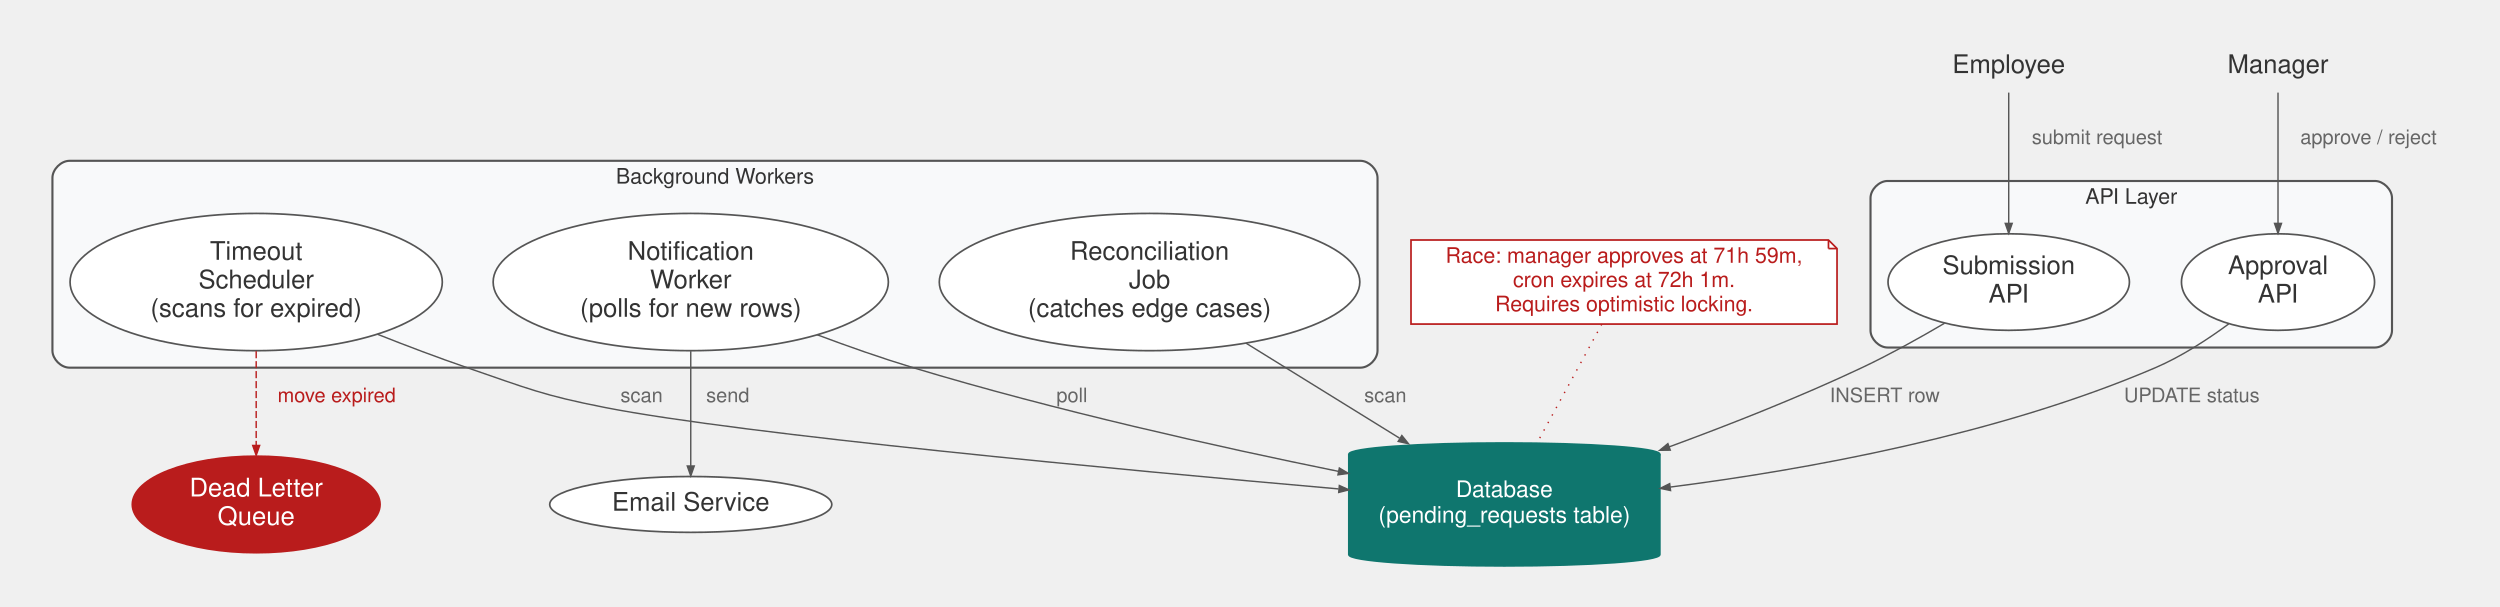
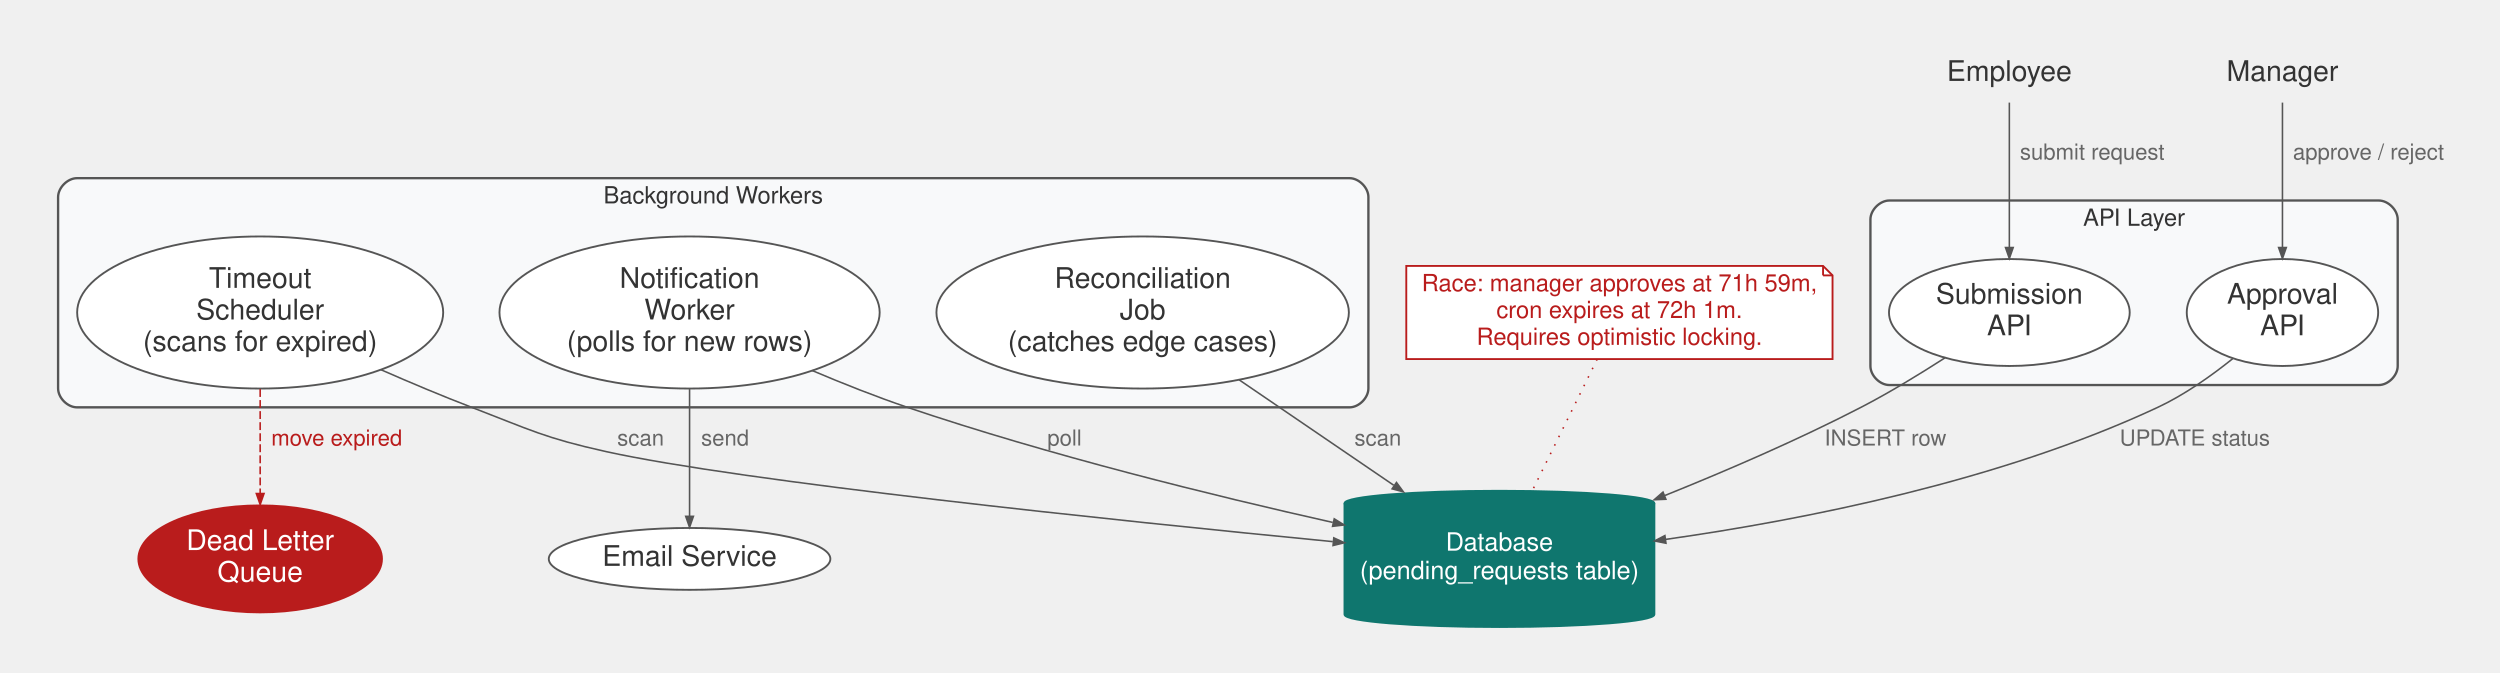
- <svg xmlns="http://www.w3.org/2000/svg" width="1755pt" height="426pt" viewBox="0.00 0.00 1754.60 425.77">
+ <svg xmlns="http://www.w3.org/2000/svg" width="1584pt" height="426pt" viewBox="0.00 0.00 1583.60 425.77">
  <g id="graph0" class="graph" transform="scale(1 1) rotate(0) translate(28.8 396.97)">
    <g id="clust1" class="cluster">
-       <path fill="#f8f9fa" stroke="#555555" stroke-width="1.5" d="M1296,-153.14C1296,-153.14 1638,-153.14 1638,-153.14 1644,-153.14 1650,-159.14 1650,-165.14 1650,-165.14 1650,-258.02 1650,-258.02 1650,-264.02 1644,-270.02 1638,-270.02 1638,-270.02 1296,-270.02 1296,-270.02 1290,-270.02 1284,-264.02 1284,-258.02 1284,-258.02 1284,-165.14 1284,-165.14 1284,-159.14 1290,-153.14 1296,-153.14" />
-       <text text-anchor="middle" x="1467" y="-254.02" font-family="Helvetica,sans-Serif" font-size="15.00" fill="#333333">API Layer</text>
+       <path fill="#f8f9fa" stroke="#555555" stroke-width="1.5" d="M1168,-153.14C1168,-153.14 1478,-153.14 1478,-153.14 1484,-153.14 1490,-159.14 1490,-165.14 1490,-165.14 1490,-258.02 1490,-258.02 1490,-264.02 1484,-270.02 1478,-270.02 1478,-270.02 1168,-270.02 1168,-270.02 1162,-270.02 1156,-264.02 1156,-258.02 1156,-258.02 1156,-165.14 1156,-165.14 1156,-159.14 1162,-153.14 1168,-153.14" />
+       <text text-anchor="middle" x="1323" y="-254.02" font-family="Helvetica,sans-Serif" font-size="15.00" fill="#333333">API Layer</text>
    </g>
    <g id="clust2" class="cluster">
-       <path fill="#f8f9fa" stroke="#555555" stroke-width="1.5" d="M20,-139C20,-139 926,-139 926,-139 932,-139 938,-145 938,-151 938,-151 938,-272.17 938,-272.17 938,-278.17 932,-284.17 926,-284.17 926,-284.17 20,-284.17 20,-284.17 14,-284.17 8,-278.17 8,-272.17 8,-272.17 8,-151 8,-151 8,-145 14,-139 20,-139" />
-       <text text-anchor="middle" x="473" y="-268.17" font-family="Helvetica,sans-Serif" font-size="15.00" fill="#333333">Background Workers</text>
+       <path fill="#f8f9fa" stroke="#555555" stroke-width="1.5" d="M20,-139C20,-139 826,-139 826,-139 832,-139 838,-145 838,-151 838,-151 838,-272.17 838,-272.17 838,-278.17 832,-284.17 826,-284.17 826,-284.17 20,-284.17 20,-284.17 14,-284.17 8,-278.17 8,-272.17 8,-272.17 8,-151 8,-151 8,-145 14,-139 20,-139" />
+       <text text-anchor="middle" x="423" y="-268.17" font-family="Helvetica,sans-Serif" font-size="15.00" fill="#333333">Background Workers</text>
    </g>
    <g id="node1" class="node">
-       <path fill="transparent" stroke="transparent" stroke-width="1.2" d="M1422,-368.17C1422,-368.17 1340,-368.17 1340,-368.17 1334,-368.17 1328,-362.17 1328,-356.17 1328,-356.17 1328,-344.17 1328,-344.17 1328,-338.17 1334,-332.17 1340,-332.17 1340,-332.17 1422,-332.17 1422,-332.17 1428,-332.17 1434,-338.17 1434,-344.17 1434,-344.17 1434,-356.17 1434,-356.17 1434,-362.17 1428,-368.17 1422,-368.17" />
-       <text text-anchor="middle" x="1381" y="-345.77" font-family="Helvetica,sans-Serif" font-size="18.00" fill="#333333">Employee</text>
+       <path fill="transparent" stroke="transparent" stroke-width="1.2" d="M1279.5,-368.17C1279.5,-368.17 1208.5,-368.17 1208.5,-368.17 1202.5,-368.17 1196.5,-362.17 1196.5,-356.17 1196.5,-356.17 1196.5,-344.17 1196.5,-344.17 1196.5,-338.17 1202.5,-332.17 1208.5,-332.17 1208.5,-332.17 1279.5,-332.17 1279.5,-332.17 1285.5,-332.17 1291.5,-338.17 1291.5,-344.17 1291.5,-344.17 1291.5,-356.17 1291.5,-356.17 1291.5,-362.17 1285.5,-368.17 1279.5,-368.17" />
+       <text text-anchor="middle" x="1244" y="-345.77" font-family="Helvetica,sans-Serif" font-size="18.00" fill="#333333">Employee</text>
    </g>
    <g id="node3" class="node">
-       <ellipse fill="#ffffff" stroke="#555555" stroke-width="1.2" cx="1381" cy="-199.08" rx="84.71" ry="33.88" />
-       <text text-anchor="middle" x="1381" y="-204.68" font-family="Helvetica,sans-Serif" font-size="18.00" fill="#333333">Submission</text>
-       <text text-anchor="middle" x="1381" y="-184.68" font-family="Helvetica,sans-Serif" font-size="18.00" fill="#333333">API</text>
+       <ellipse fill="#ffffff" stroke="#555555" stroke-width="1.2" cx="1244" cy="-199.08" rx="76.24" ry="33.88" />
+       <text text-anchor="middle" x="1244" y="-204.68" font-family="Helvetica,sans-Serif" font-size="18.00" fill="#333333">Submission</text>
+       <text text-anchor="middle" x="1244" y="-184.68" font-family="Helvetica,sans-Serif" font-size="18.00" fill="#333333">API</text>
    </g>
    <g id="edge1" class="edge">
-       <path fill="none" stroke="#555555" d="M1381,-332.06C1381,-309.83 1381,-270.3 1381,-240.28" />
-       <polygon fill="#555555" stroke="#555555" points="1383.45,-240.26 1381,-233.26 1378.55,-240.26 1383.45,-240.26" />
-       <text text-anchor="middle" x="1443" y="-295.97" font-family="Helvetica,sans-Serif" font-size="14.00" fill="#666666">  submit request  </text>
+       <path fill="none" stroke="#555555" d="M1244,-332.06C1244,-309.83 1244,-270.3 1244,-240.28" />
+       <polygon fill="#555555" stroke="#555555" points="1246.45,-240.26 1244,-233.26 1241.55,-240.26 1246.45,-240.26" />
+       <text text-anchor="middle" x="1296.5" y="-295.97" font-family="Helvetica,sans-Serif" font-size="14.00" fill="#666666">  submit request  </text>
    </g>
    <g id="node2" class="node">
-       <path fill="transparent" stroke="transparent" stroke-width="1.2" d="M1606,-368.17C1606,-368.17 1534,-368.17 1534,-368.17 1528,-368.17 1522,-362.17 1522,-356.17 1522,-356.17 1522,-344.17 1522,-344.17 1522,-338.17 1528,-332.17 1534,-332.17 1534,-332.17 1606,-332.17 1606,-332.17 1612,-332.17 1618,-338.17 1618,-344.17 1618,-344.17 1618,-356.17 1618,-356.17 1618,-362.17 1612,-368.17 1606,-368.17" />
-       <text text-anchor="middle" x="1570" y="-345.77" font-family="Helvetica,sans-Serif" font-size="18.00" fill="#333333">Manager</text>
+       <path fill="transparent" stroke="transparent" stroke-width="1.2" d="M1448,-368.17C1448,-368.17 1386,-368.17 1386,-368.17 1380,-368.17 1374,-362.17 1374,-356.17 1374,-356.17 1374,-344.17 1374,-344.17 1374,-338.17 1380,-332.17 1386,-332.17 1386,-332.17 1448,-332.17 1448,-332.17 1454,-332.17 1460,-338.17 1460,-344.17 1460,-344.17 1460,-356.17 1460,-356.17 1460,-362.17 1454,-368.17 1448,-368.17" />
+       <text text-anchor="middle" x="1417" y="-345.77" font-family="Helvetica,sans-Serif" font-size="18.00" fill="#333333">Manager</text>
    </g>
    <g id="node4" class="node">
-       <ellipse fill="#ffffff" stroke="#555555" stroke-width="1.2" cx="1570" cy="-199.08" rx="67.76" ry="33.88" />
-       <text text-anchor="middle" x="1570" y="-204.68" font-family="Helvetica,sans-Serif" font-size="18.00" fill="#333333">Approval</text>
-       <text text-anchor="middle" x="1570" y="-184.68" font-family="Helvetica,sans-Serif" font-size="18.00" fill="#333333">API</text>
+       <ellipse fill="#ffffff" stroke="#555555" stroke-width="1.2" cx="1417" cy="-199.08" rx="60.62" ry="33.88" />
+       <text text-anchor="middle" x="1417" y="-204.68" font-family="Helvetica,sans-Serif" font-size="18.00" fill="#333333">Approval</text>
+       <text text-anchor="middle" x="1417" y="-184.68" font-family="Helvetica,sans-Serif" font-size="18.00" fill="#333333">API</text>
    </g>
    <g id="edge2" class="edge">
-       <path fill="none" stroke="#555555" d="M1570,-332.06C1570,-309.83 1570,-270.3 1570,-240.28" />
-       <polygon fill="#555555" stroke="#555555" points="1572.45,-240.26 1570,-233.26 1567.55,-240.26 1572.45,-240.26" />
-       <text text-anchor="middle" x="1633.5" y="-295.97" font-family="Helvetica,sans-Serif" font-size="14.00" fill="#666666">  approve / reject  </text>
+       <path fill="none" stroke="#555555" d="M1417,-332.06C1417,-309.83 1417,-270.3 1417,-240.28" />
+       <polygon fill="#555555" stroke="#555555" points="1419.45,-240.26 1417,-233.26 1414.55,-240.26 1419.45,-240.26" />
+       <text text-anchor="middle" x="1471.5" y="-295.97" font-family="Helvetica,sans-Serif" font-size="14.00" fill="#666666">  approve / reject  </text>
    </g>
    <g id="node5" class="node">
-       <path fill="#0f766e" stroke="#0f766e" stroke-width="1.5" d="M1136,-78.18C1136,-82.5 1087.14,-86 1027,-86 966.86,-86 918,-82.5 918,-78.18 918,-78.18 918,-7.82 918,-7.82 918,-3.5 966.86,0 1027,0 1087.14,0 1136,-3.5 1136,-7.82 1136,-7.82 1136,-78.18 1136,-78.18" />
-       <path fill="none" stroke="#0f766e" stroke-width="1.5" d="M1136,-78.18C1136,-73.87 1087.14,-70.36 1027,-70.36 966.86,-70.36 918,-73.87 918,-78.18" />
-       <text text-anchor="middle" x="1027" y="-48.2" font-family="Helvetica,sans-Serif" font-size="16.00" fill="#ffffff">Database</text>
-       <text text-anchor="middle" x="1027" y="-30.2" font-family="Helvetica,sans-Serif" font-size="16.00" fill="#ffffff">(pending_requests table)</text>
+       <path fill="#0f766e" stroke="#0f766e" stroke-width="1.5" d="M1019,-78.18C1019,-82.5 975.07,-86 921,-86 866.93,-86 823,-82.5 823,-78.18 823,-78.18 823,-7.82 823,-7.82 823,-3.5 866.93,0 921,0 975.07,0 1019,-3.5 1019,-7.82 1019,-7.82 1019,-78.18 1019,-78.18" />
+       <path fill="none" stroke="#0f766e" stroke-width="1.5" d="M1019,-78.18C1019,-73.87 975.07,-70.36 921,-70.36 866.93,-70.36 823,-73.87 823,-78.18" />
+       <text text-anchor="middle" x="921" y="-48.2" font-family="Helvetica,sans-Serif" font-size="16.00" fill="#ffffff">Database</text>
+       <text text-anchor="middle" x="921" y="-30.2" font-family="Helvetica,sans-Serif" font-size="16.00" fill="#ffffff">(pending_requests table)</text>
    </g>
    <g id="edge3" class="edge">
-       <path fill="none" stroke="#555555" d="M1335.94,-170.17C1318.22,-159.74 1297.48,-148.2 1278,-139 1234.72,-118.56 1185.76,-99.22 1142.65,-83.4" />
-       <polygon fill="#555555" stroke="#555555" points="1143.47,-81.09 1136.05,-80.99 1141.79,-85.69 1143.47,-81.09" />
-       <text text-anchor="middle" x="1294" y="-114.8" font-family="Helvetica,sans-Serif" font-size="14.00" fill="#666666">  INSERT row  </text>
+       <path fill="none" stroke="#555555" d="M1203.23,-170.37C1187.02,-159.91 1167.98,-148.3 1150,-139 1110.42,-118.54 1065.41,-99.09 1025.83,-83.18" />
+       <polygon fill="#555555" stroke="#555555" points="1026.43,-80.78 1019.02,-80.46 1024.61,-85.33 1026.43,-80.78" />
+       <text text-anchor="middle" x="1165.5" y="-114.8" font-family="Helvetica,sans-Serif" font-size="14.00" fill="#666666">  INSERT row  </text>
    </g>
    <g id="edge4" class="edge">
-       <path fill="none" stroke="#555555" d="M1535.44,-169.72C1520.43,-158.66 1502.14,-146.79 1484,-139 1373.76,-91.68 1238.19,-67.32 1143.45,-55.19" />
-       <polygon fill="#555555" stroke="#555555" points="1143.67,-52.74 1136.42,-54.3 1143.05,-57.61 1143.67,-52.74" />
-       <text text-anchor="middle" x="1509.5" y="-114.8" font-family="Helvetica,sans-Serif" font-size="14.00" fill="#666666">  UPDATE status  </text>
+       <path fill="none" stroke="#555555" d="M1385.5,-169.84C1371.74,-158.8 1354.91,-146.91 1338,-139 1237.81,-92.13 1113.02,-67.64 1026.19,-55.35" />
+       <polygon fill="#555555" stroke="#555555" points="1026.49,-52.92 1019.22,-54.38 1025.81,-57.78 1026.49,-52.92" />
+       <text text-anchor="middle" x="1361.5" y="-114.8" font-family="Helvetica,sans-Serif" font-size="14.00" fill="#666666">  UPDATE status  </text>
    </g>
    <g id="node6" class="node">
-       <ellipse fill="#ffffff" stroke="#555555" stroke-width="1.2" cx="456" cy="-199.08" rx="138.69" ry="48.17" />
-       <text text-anchor="middle" x="456" y="-214.68" font-family="Helvetica,sans-Serif" font-size="18.00" fill="#333333">Notification</text>
-       <text text-anchor="middle" x="456" y="-194.68" font-family="Helvetica,sans-Serif" font-size="18.00" fill="#333333">Worker</text>
-       <text text-anchor="middle" x="456" y="-174.68" font-family="Helvetica,sans-Serif" font-size="18.00" fill="#333333">(polls for new rows)</text>
+       <ellipse fill="#ffffff" stroke="#555555" stroke-width="1.2" cx="408" cy="-199.08" rx="120.42" ry="48.17" />
+       <text text-anchor="middle" x="408" y="-214.68" font-family="Helvetica,sans-Serif" font-size="18.00" fill="#333333">Notification</text>
+       <text text-anchor="middle" x="408" y="-194.68" font-family="Helvetica,sans-Serif" font-size="18.00" fill="#333333">Worker</text>
+       <text text-anchor="middle" x="408" y="-174.68" font-family="Helvetica,sans-Serif" font-size="18.00" fill="#333333">(polls for new rows)</text>
    </g>
    <g id="edge5" class="edge">
-       <path fill="none" stroke="#555555" d="M544.78,-162.05C566.57,-153.88 589.96,-145.66 612,-139 711.44,-108.94 826.78,-83.25 910.59,-66.2" />
-       <polygon fill="#555555" stroke="#555555" points="911.21,-68.57 917.58,-64.78 910.23,-63.77 911.21,-68.57" />
-       <text text-anchor="middle" x="723.5" y="-114.8" font-family="Helvetica,sans-Serif" font-size="14.00" fill="#666666">  poll  </text>
+       <path fill="none" stroke="#555555" d="M485.63,-162.33C505.11,-154.06 526.13,-145.73 546,-139 635.36,-108.76 739.56,-83.1 815.41,-66.1" />
+       <polygon fill="#555555" stroke="#555555" points="816.36,-68.4 822.66,-64.49 815.29,-63.62 816.36,-68.4" />
+       <text text-anchor="middle" x="645.5" y="-114.8" font-family="Helvetica,sans-Serif" font-size="14.00" fill="#666666">  poll  </text>
    </g>
    <g id="node9" class="node">
-       <ellipse fill="#ffffff" stroke="#555555" stroke-width="1.2" cx="456" cy="-43" rx="98.99" ry="19.6" />
-       <text text-anchor="middle" x="456" y="-38.6" font-family="Helvetica,sans-Serif" font-size="18.00" fill="#333333">Email Service</text>
+       <ellipse fill="#ffffff" stroke="#555555" stroke-width="1.2" cx="408" cy="-43" rx="89.19" ry="19.6" />
+       <text text-anchor="middle" x="408" y="-38.6" font-family="Helvetica,sans-Serif" font-size="18.00" fill="#333333">Email Service</text>
    </g>
    <g id="edge8" class="edge">
-       <path fill="none" stroke="#555555" d="M456,-150.6C456,-124.06 456,-92.01 456,-70.03" />
-       <polygon fill="#555555" stroke="#555555" points="458.45,-69.98 456,-62.98 453.55,-69.98 458.45,-69.98" />
-       <text text-anchor="middle" x="482" y="-114.8" font-family="Helvetica,sans-Serif" font-size="14.00" fill="#666666">  send  </text>
+       <path fill="none" stroke="#555555" d="M408,-150.6C408,-124.06 408,-92.01 408,-70.03" />
+       <polygon fill="#555555" stroke="#555555" points="410.45,-69.98 408,-62.98 405.55,-69.98 410.45,-69.98" />
+       <text text-anchor="middle" x="430.5" y="-114.8" font-family="Helvetica,sans-Serif" font-size="14.00" fill="#666666">  send  </text>
    </g>
    <g id="node7" class="node">
-       <ellipse fill="#ffffff" stroke="#555555" stroke-width="1.2" cx="151" cy="-199.08" rx="130.63" ry="48.17" />
-       <text text-anchor="middle" x="151" y="-214.68" font-family="Helvetica,sans-Serif" font-size="18.00" fill="#333333">Timeout</text>
-       <text text-anchor="middle" x="151" y="-194.68" font-family="Helvetica,sans-Serif" font-size="18.00" fill="#333333">Scheduler</text>
-       <text text-anchor="middle" x="151" y="-174.68" font-family="Helvetica,sans-Serif" font-size="18.00" fill="#333333">(scans for expired)</text>
+       <ellipse fill="#ffffff" stroke="#555555" stroke-width="1.2" cx="136" cy="-199.08" rx="115.93" ry="48.17" />
+       <text text-anchor="middle" x="136" y="-214.68" font-family="Helvetica,sans-Serif" font-size="18.00" fill="#333333">Timeout</text>
+       <text text-anchor="middle" x="136" y="-194.68" font-family="Helvetica,sans-Serif" font-size="18.00" fill="#333333">Scheduler</text>
+       <text text-anchor="middle" x="136" y="-174.68" font-family="Helvetica,sans-Serif" font-size="18.00" fill="#333333">(scans for expired)</text>
    </g>
    <g id="edge6" class="edge">
-       <path fill="none" stroke="#555555" d="M236.16,-162.42C256.6,-154.33 278.46,-146.05 299,-139 341.44,-124.44 351.97,-119.62 396,-111 491.58,-92.28 756.15,-67.46 910.67,-53.89" />
-       <polygon fill="#555555" stroke="#555555" points="911.19,-56.31 917.95,-53.25 910.76,-51.42 911.19,-56.31" />
-       <text text-anchor="middle" x="421.5" y="-114.8" font-family="Helvetica,sans-Serif" font-size="14.00" fill="#666666">  scan  </text>
+       <path fill="none" stroke="#555555" d="M212.35,-162.89C231.06,-154.69 251.13,-146.25 270,-139 307.13,-124.74 316.17,-119.6 355,-111 440.18,-92.13 676.58,-67.46 815.45,-53.94" />
+       <polygon fill="#555555" stroke="#555555" points="816.08,-56.34 822.81,-53.23 815.6,-51.47 816.08,-56.34" />
+       <text text-anchor="middle" x="377" y="-114.8" font-family="Helvetica,sans-Serif" font-size="14.00" fill="#666666">  scan  </text>
    </g>
    <g id="node10" class="node">
-       <ellipse fill="#b91c1c" stroke="#b91c1c" stroke-width="1.2" cx="151" cy="-43" rx="86.95" ry="33.88" />
-       <text text-anchor="middle" x="151" y="-48.6" font-family="Helvetica,sans-Serif" font-size="18.00" fill="#ffffff">Dead Letter</text>
-       <text text-anchor="middle" x="151" y="-28.6" font-family="Helvetica,sans-Serif" font-size="18.00" fill="#ffffff">Queue</text>
+       <ellipse fill="#b91c1c" stroke="#b91c1c" stroke-width="1.2" cx="136" cy="-43" rx="77.15" ry="33.88" />
+       <text text-anchor="middle" x="136" y="-48.6" font-family="Helvetica,sans-Serif" font-size="18.00" fill="#ffffff">Dead Letter</text>
+       <text text-anchor="middle" x="136" y="-28.6" font-family="Helvetica,sans-Serif" font-size="18.00" fill="#ffffff">Queue</text>
    </g>
    <g id="edge9" class="edge">
-       <path fill="none" stroke="#b91c1c" stroke-dasharray="5,2" d="M151,-150.6C151,-129.49 151,-104.9 151,-84.65" />
-       <polygon fill="#b91c1c" stroke="#b91c1c" points="153.45,-84.41 151,-77.41 148.55,-84.41 153.45,-84.41" />
-       <text text-anchor="middle" x="207.5" y="-114.8" font-family="Helvetica,sans-Serif" font-size="14.00" fill="#b91c1c">  move expired  </text>
+       <path fill="none" stroke="#b91c1c" stroke-dasharray="5,2" d="M136,-150.6C136,-129.49 136,-104.9 136,-84.65" />
+       <polygon fill="#b91c1c" stroke="#b91c1c" points="138.45,-84.41 136,-77.41 133.55,-84.41 138.45,-84.41" />
+       <text text-anchor="middle" x="184.5" y="-114.8" font-family="Helvetica,sans-Serif" font-size="14.00" fill="#b91c1c">  move expired  </text>
    </g>
    <g id="node8" class="node">
-       <ellipse fill="#ffffff" stroke="#555555" stroke-width="1.2" cx="778" cy="-199.08" rx="147.57" ry="48.17" />
-       <text text-anchor="middle" x="778" y="-214.68" font-family="Helvetica,sans-Serif" font-size="18.00" fill="#333333">Reconciliation</text>
-       <text text-anchor="middle" x="778" y="-194.68" font-family="Helvetica,sans-Serif" font-size="18.00" fill="#333333">Job</text>
-       <text text-anchor="middle" x="778" y="-174.68" font-family="Helvetica,sans-Serif" font-size="18.00" fill="#333333">(catches edge cases)</text>
+       <ellipse fill="#ffffff" stroke="#555555" stroke-width="1.2" cx="695" cy="-199.08" rx="130.63" ry="48.17" />
+       <text text-anchor="middle" x="695" y="-214.68" font-family="Helvetica,sans-Serif" font-size="18.00" fill="#333333">Reconciliation</text>
+       <text text-anchor="middle" x="695" y="-194.68" font-family="Helvetica,sans-Serif" font-size="18.00" fill="#333333">Job</text>
+       <text text-anchor="middle" x="695" y="-174.68" font-family="Helvetica,sans-Serif" font-size="18.00" fill="#333333">(catches edge cases)</text>
    </g>
    <g id="edge7" class="edge">
-       <path fill="none" stroke="#555555" d="M845.71,-156.18C879.06,-135.54 919.33,-110.63 953.44,-89.52" />
-       <polygon fill="#555555" stroke="#555555" points="955.07,-91.39 959.73,-85.62 952.49,-87.23 955.07,-91.39" />
-       <text text-anchor="middle" x="943.5" y="-114.8" font-family="Helvetica,sans-Serif" font-size="14.00" fill="#666666">  scan  </text>
+       <path fill="none" stroke="#555555" d="M756.16,-156.39C786.43,-135.75 823.04,-110.79 854.06,-89.64" />
+       <polygon fill="#555555" stroke="#555555" points="855.78,-91.43 860.18,-85.46 853.02,-87.38 855.78,-91.43" />
+       <text text-anchor="middle" x="844" y="-114.8" font-family="Helvetica,sans-Serif" font-size="14.00" fill="#666666">  scan  </text>
    </g>
    <g id="node11" class="node">
-       <polygon fill="#ffffff" stroke="#b91c1c" stroke-width="1.2" points="1254.5,-228.58 961.5,-228.58 961.5,-169.58 1260.5,-169.58 1260.5,-222.58 1254.5,-228.58" />
-       <polyline fill="none" stroke="#b91c1c" stroke-width="1.2" points="1254.5,-228.58 1254.5,-222.58 " />
-       <polyline fill="none" stroke="#b91c1c" stroke-width="1.2" points="1260.5,-222.58 1254.5,-222.58 " />
-       <text text-anchor="middle" x="1111" y="-212.58" font-family="Helvetica,sans-Serif" font-size="15.00" fill="#b91c1c">Race: manager approves at 71h 59m,</text>
-       <text text-anchor="middle" x="1111" y="-195.58" font-family="Helvetica,sans-Serif" font-size="15.00" fill="#b91c1c">cron expires at 72h 1m.</text>
-       <text text-anchor="middle" x="1111" y="-178.58" font-family="Helvetica,sans-Serif" font-size="15.00" fill="#b91c1c">Requires optimistic locking.</text>
+       <polygon fill="#ffffff" stroke="#b91c1c" stroke-width="1.2" points="1126,-228.58 862,-228.58 862,-169.58 1132,-169.58 1132,-222.58 1126,-228.58" />
+       <polyline fill="none" stroke="#b91c1c" stroke-width="1.2" points="1126,-228.58 1126,-222.58 " />
+       <polyline fill="none" stroke="#b91c1c" stroke-width="1.2" points="1132,-222.58 1126,-222.58 " />
+       <text text-anchor="middle" x="997" y="-212.58" font-family="Helvetica,sans-Serif" font-size="15.00" fill="#b91c1c">Race: manager approves at 71h 59m,</text>
+       <text text-anchor="middle" x="997" y="-195.58" font-family="Helvetica,sans-Serif" font-size="15.00" fill="#b91c1c">cron expires at 72h 1m.</text>
+       <text text-anchor="middle" x="997" y="-178.58" font-family="Helvetica,sans-Serif" font-size="15.00" fill="#b91c1c">Requires optimistic locking.</text>
    </g>
    <g id="edge10" class="edge">
-       <path fill="none" stroke="#b91c1c" stroke-dasharray="1,5" d="M1095.4,-169.46C1082.63,-146.05 1064.4,-112.61 1049.97,-86.14" />
+       <path fill="none" stroke="#b91c1c" stroke-dasharray="1,5" d="M982.88,-169.46C971.34,-146.05 954.84,-112.61 941.78,-86.14" />
    </g>
  </g>
</svg>
